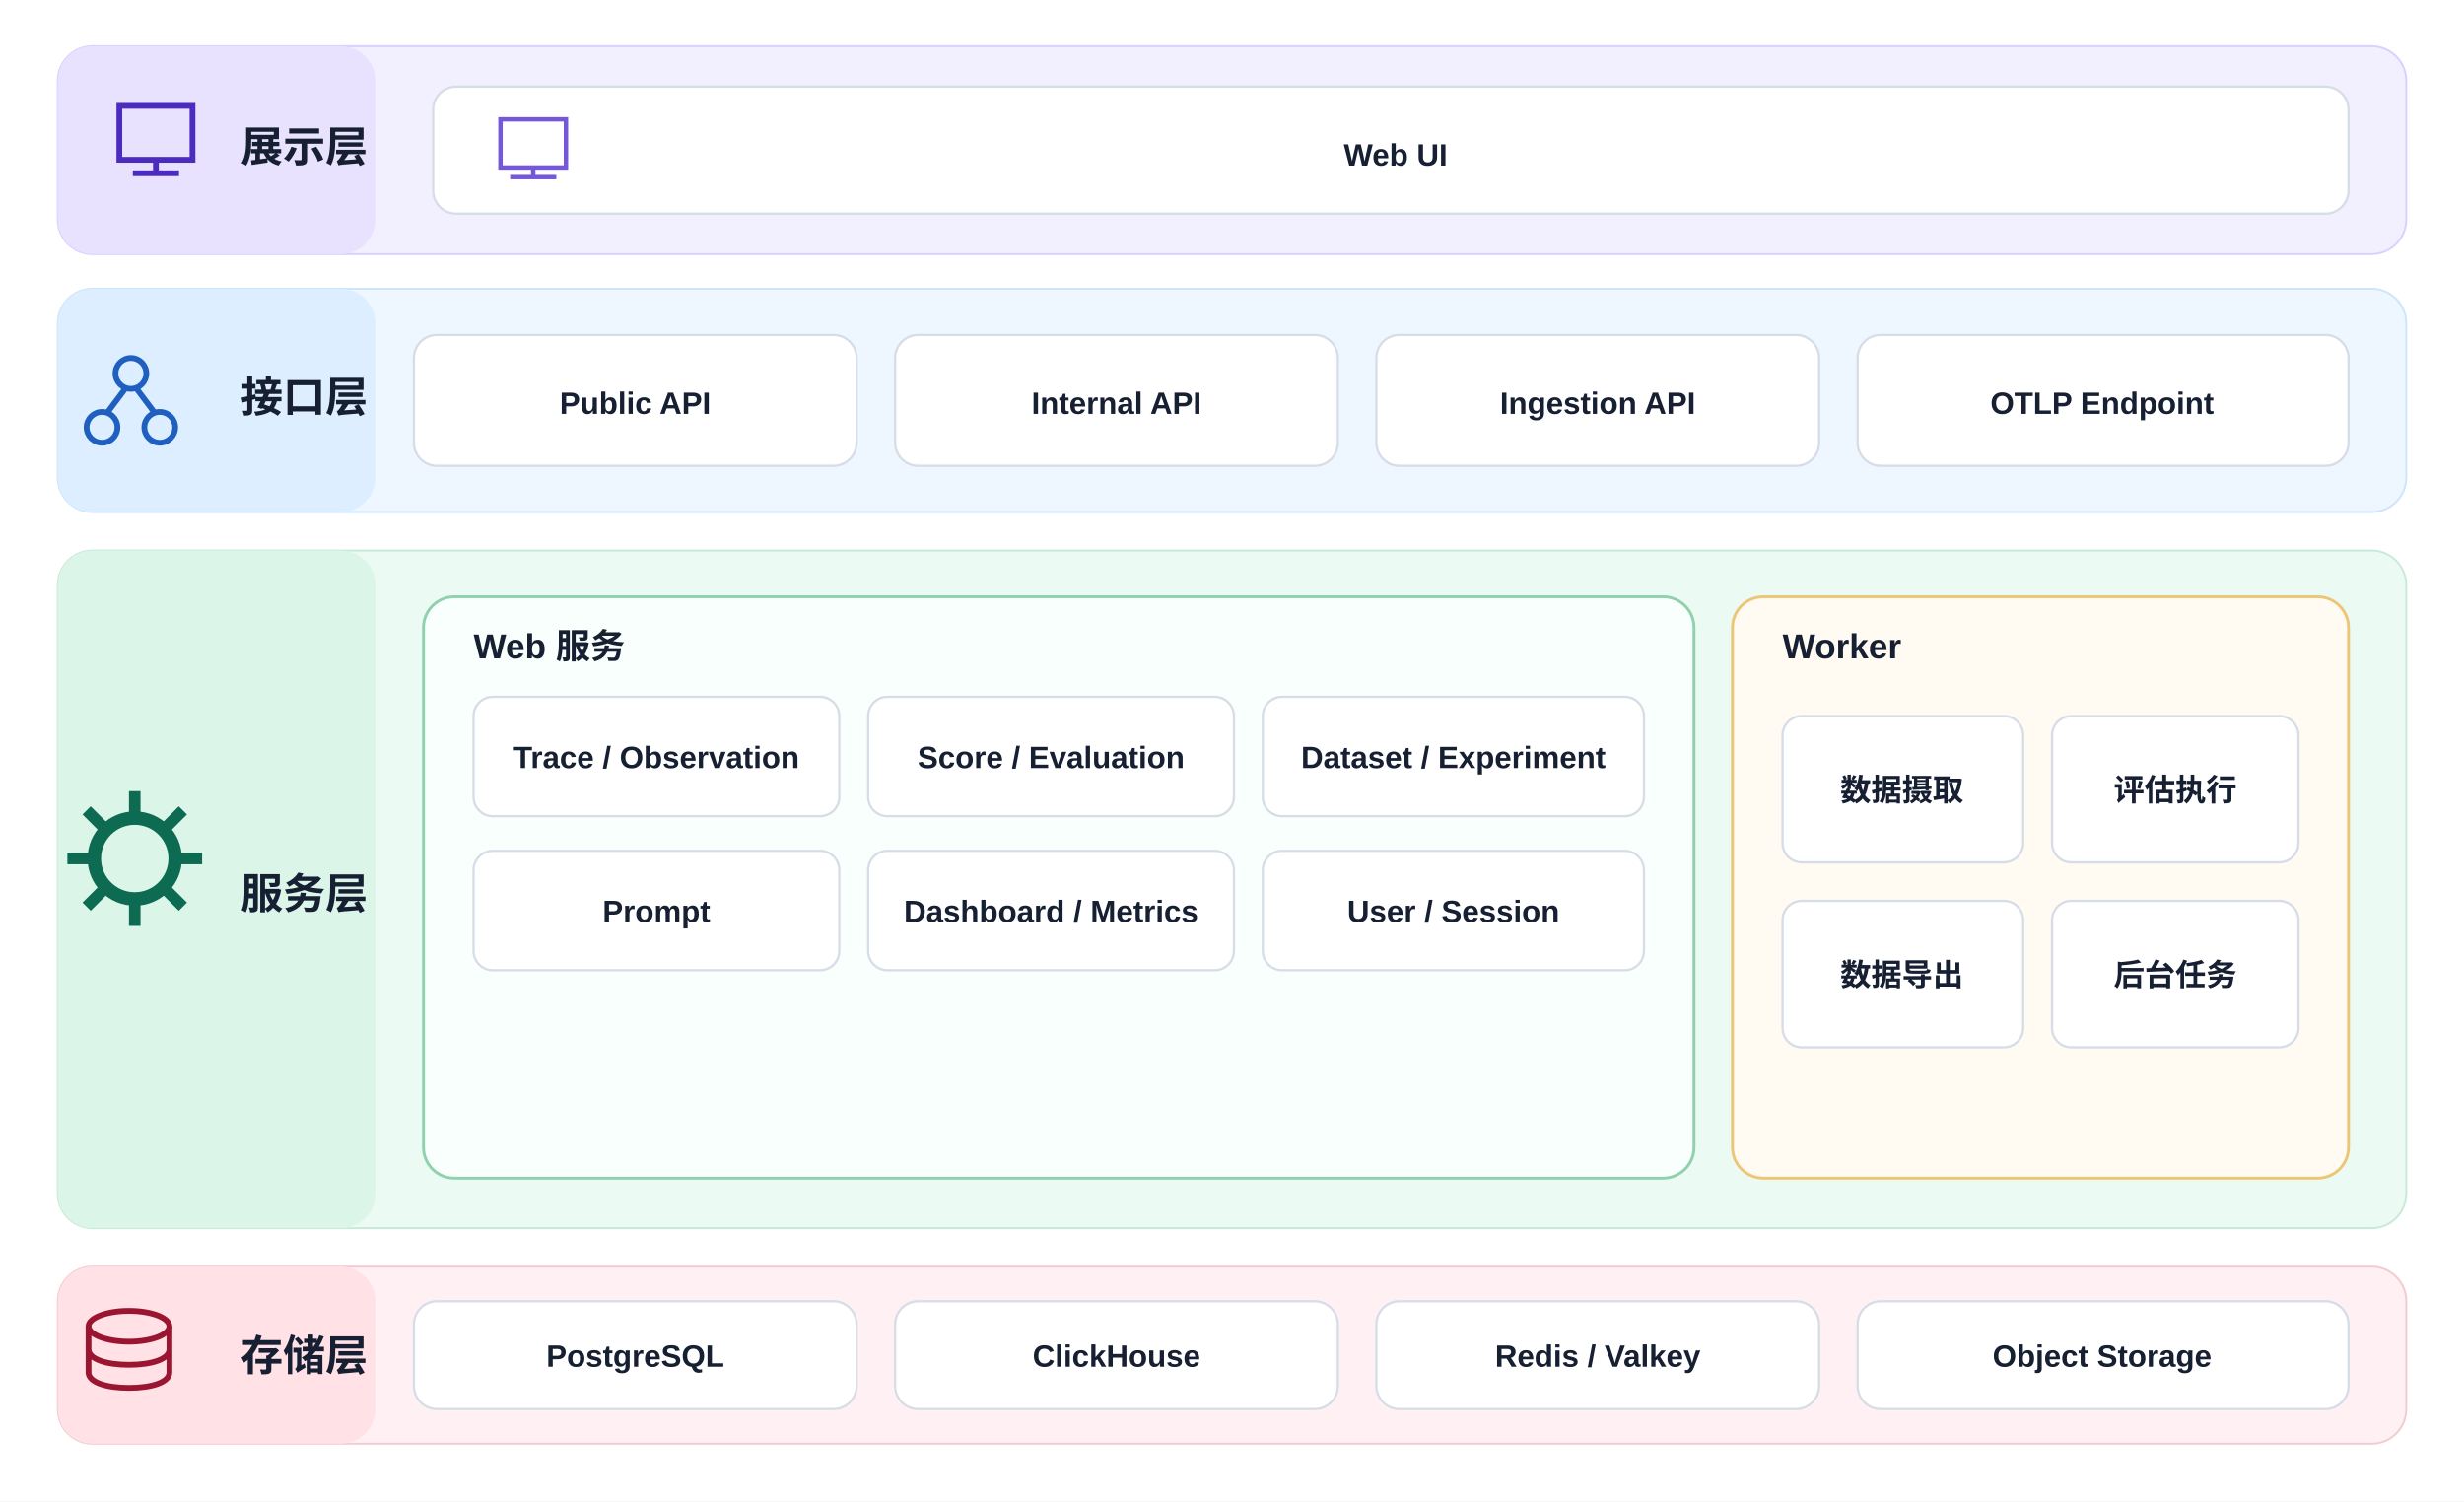
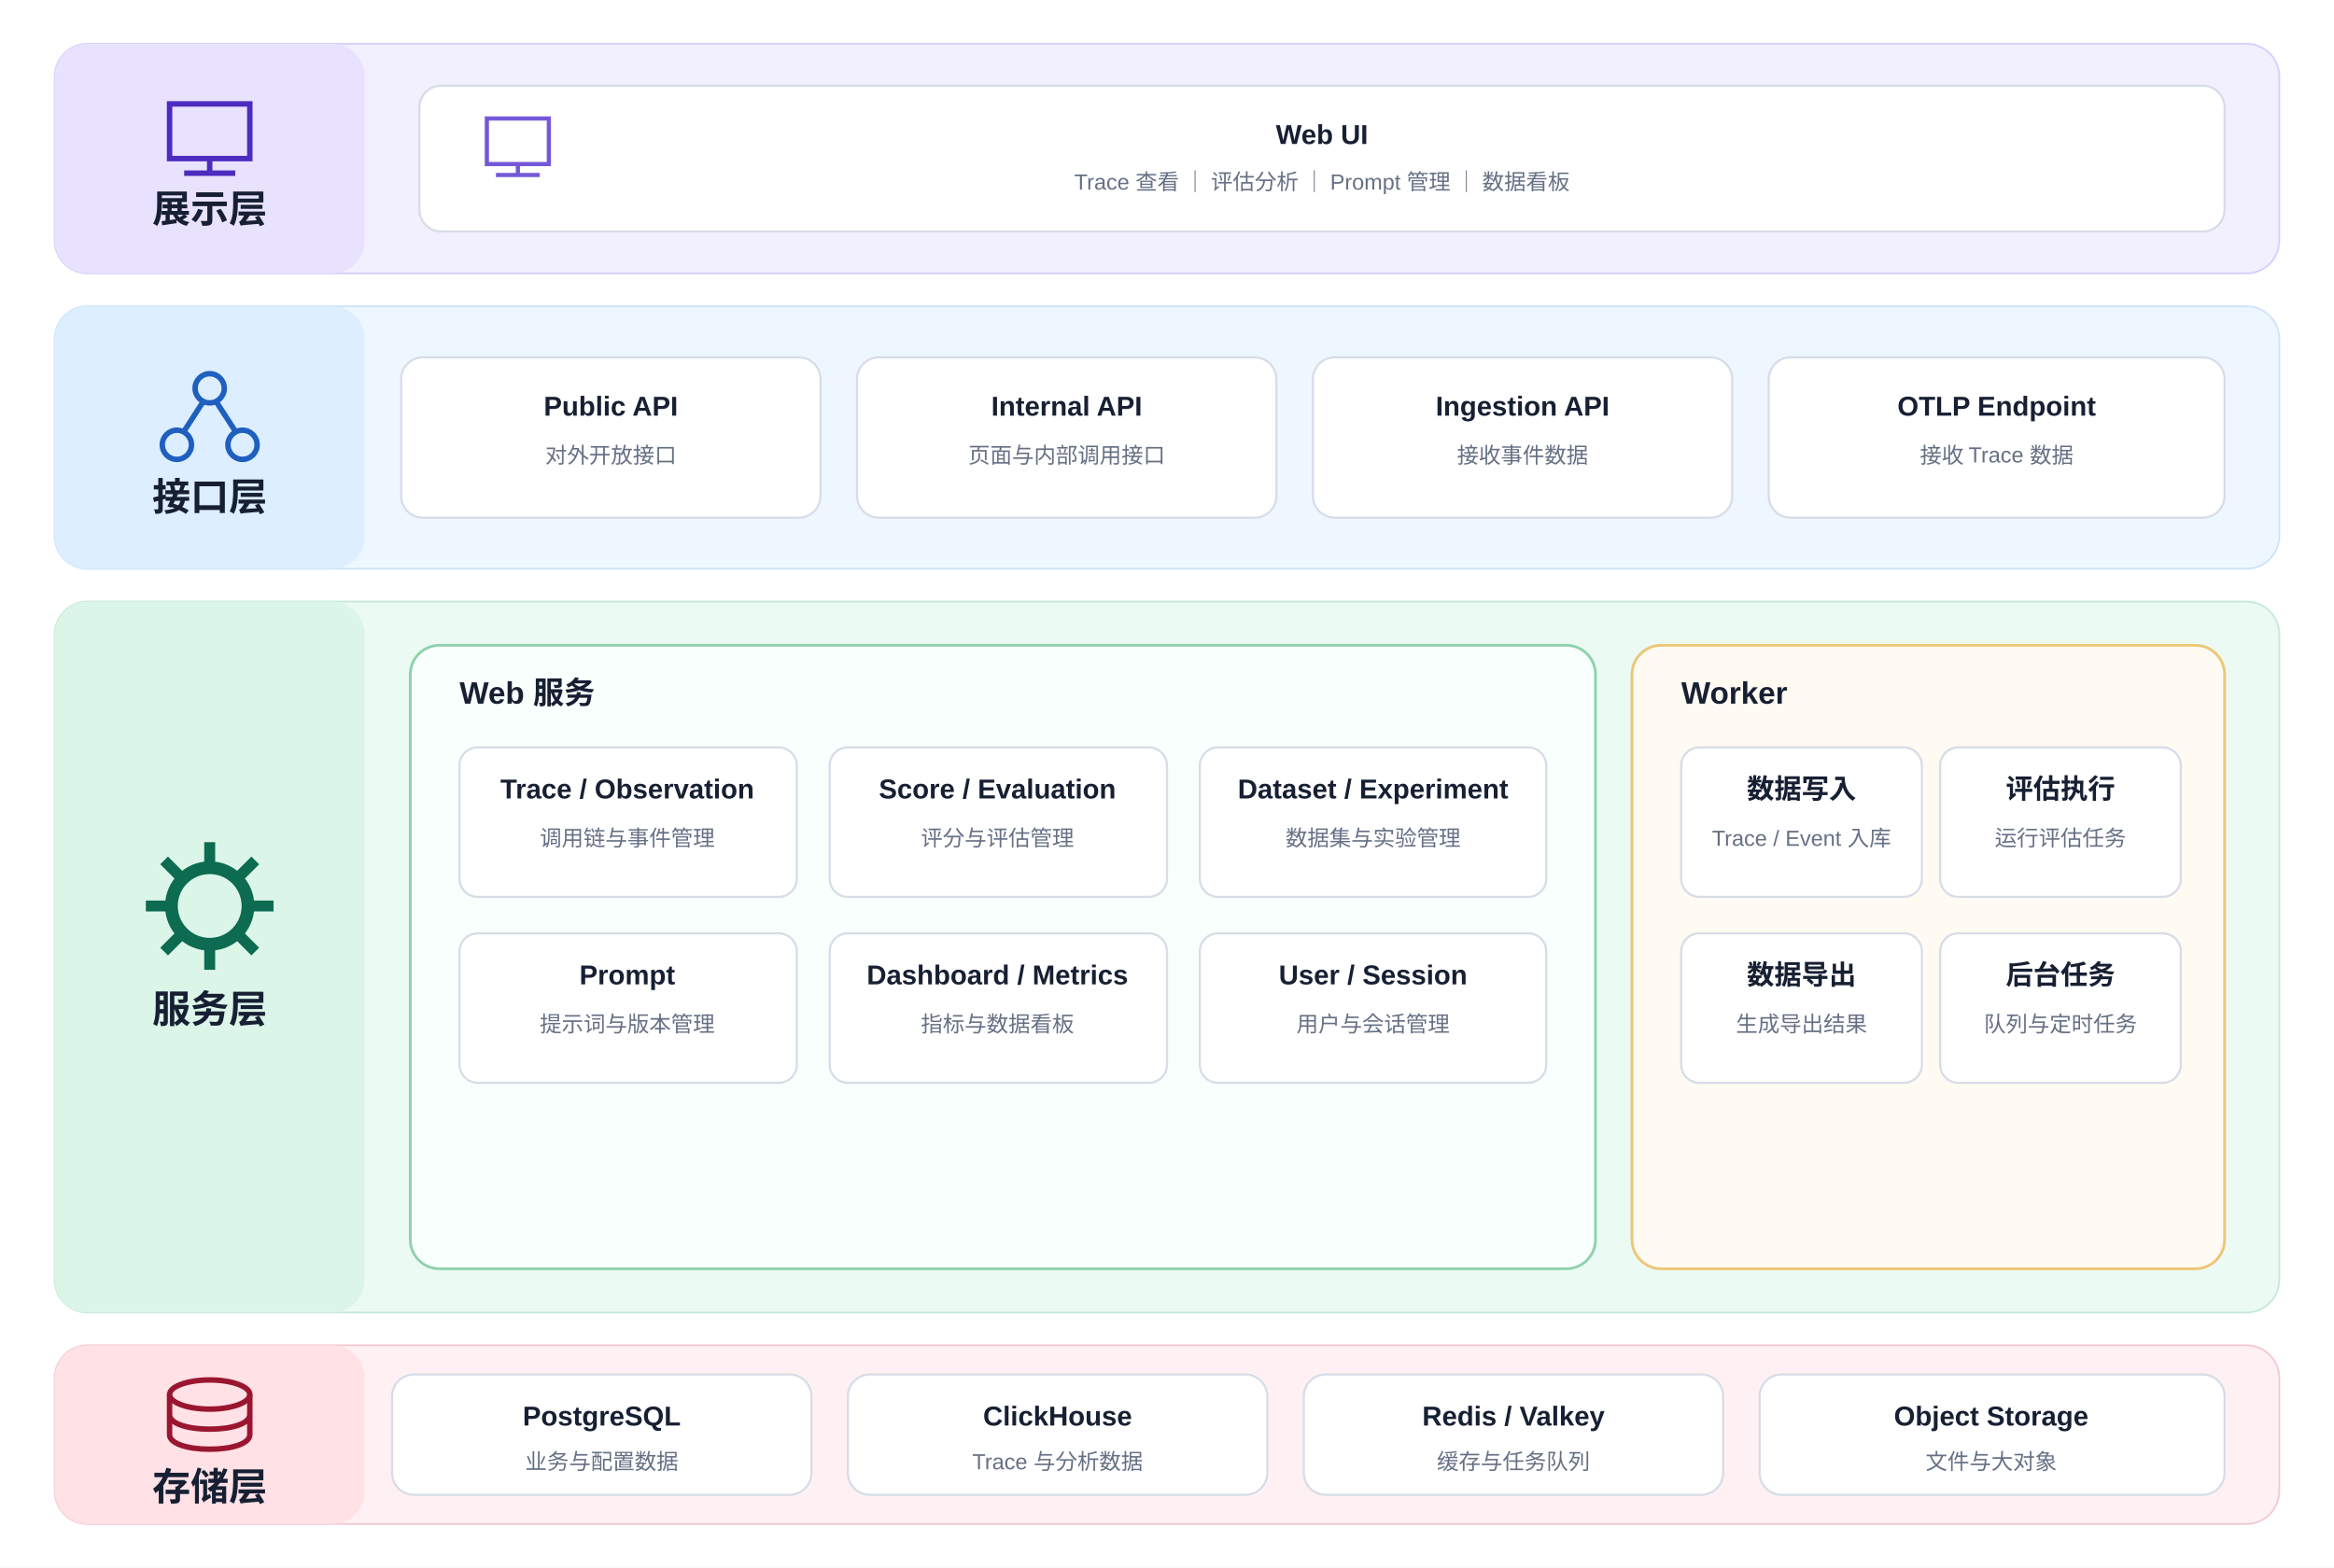
- <svg xmlns="http://www.w3.org/2000/svg" width="1280" height="780" viewBox="0 0 1280 780">
+ <svg xmlns="http://www.w3.org/2000/svg" width="1280" height="860" viewBox="0 0 1280 860">
  <defs>
    <style>
      text{font-family:Arial,"Microsoft YaHei",sans-serif;fill:#172033}
-       .layer{font-size:22px;font-weight:700}
-       .group{font-size:18px;font-weight:700}
-       .name{font-size:16px;font-weight:700}
+       .layer{font-size:21px;font-weight:700}
+       .group{font-size:17px;font-weight:700}
+       .name{font-size:15px;font-weight:700}
+       .sub{font-size:12px;fill:#667085}
      .card{fill:#fff;stroke:#d7dde7;stroke-width:1.2}
      .webFrame{fill:#f9fffc;stroke:#8fd1ad;stroke-width:1.5}
      .workerFrame{fill:#fffaf2;stroke:#edc675;stroke-width:1.5}
    </style>
  </defs>
-   <rect width="1280" height="780" fill="#fff" />
-   <rect x="30" y="24" width="1220" height="108" rx="18" fill="#f2efff" stroke="#d8d0ff" />
-   <rect x="30" y="24" width="165" height="108" rx="18" fill="#e8e2ff" />
-   <path d="M62 55h38v28H62zM69 90h24M81 83v7" fill="none" stroke="#4c2bbf" stroke-width="3" />
-   <text x="125" y="84" class="layer">展示层</text>
-   <rect x="225" y="45" width="995" height="66" rx="12" class="card" />
-   <path d="M260 62h34v25h-34zM265 92h24M277 87v5" fill="none" stroke="#7558d8" stroke-width="2.3" />
-   <text x="725" y="86" text-anchor="middle" class="name">Web UI</text>
-   <rect x="30" y="150" width="1220" height="116" rx="18" fill="#eef7ff" stroke="#cde4fa" />
-   <rect x="30" y="150" width="165" height="116" rx="18" fill="#dceeff" />
-   <circle cx="68" cy="194" r="8" fill="none" stroke="#1f5fbf" stroke-width="3" />
-   <circle cx="53" cy="222" r="8" fill="none" stroke="#1f5fbf" stroke-width="3" />
-   <circle cx="83" cy="222" r="8" fill="none" stroke="#1f5fbf" stroke-width="3" />
-   <path d="M65 202l-9 12M71 202l9 12" stroke="#1f5fbf" stroke-width="3" />
-   <text x="125" y="214" class="layer">接口层</text>
-   <rect x="215" y="174" width="230" height="68" rx="12" class="card" />
-   <text x="330" y="215" text-anchor="middle" class="name">Public API</text>
-   <rect x="465" y="174" width="230" height="68" rx="12" class="card" />
-   <text x="580" y="215" text-anchor="middle" class="name">Internal API</text>
-   <rect x="715" y="174" width="230" height="68" rx="12" class="card" />
-   <text x="830" y="215" text-anchor="middle" class="name">Ingestion API</text>
-   <rect x="965" y="174" width="255" height="68" rx="12" class="card" />
-   <text x="1092" y="215" text-anchor="middle" class="name">OTLP Endpoint</text>
-   <rect x="30" y="286" width="1220" height="352" rx="18" fill="#ecfaf4" stroke="#c7ead8" />
-   <rect x="30" y="286" width="165" height="352" rx="18" fill="#dcf5e9" />
-   <circle cx="70" cy="446" r="21" fill="none" stroke="#0c6b50" stroke-width="7" />
-   <path d="M70 411v12M70 469v12M35 446h12M93 446h12M45 421l9 9M86 462l9 9M95 421l-9 9M54 462l-9 9" stroke="#0c6b50" stroke-width="6" />
-   <text x="125" y="472" class="layer">服务层</text>
-   <rect x="220" y="310" width="660" height="302" rx="16" class="webFrame" />
-   <text x="246" y="342" class="group">Web 服务</text>
-   <rect x="246" y="362" width="190" height="62" rx="10" class="card" />
-   <text x="341" y="399" text-anchor="middle" class="name">Trace / Observation</text>
-   <rect x="451" y="362" width="190" height="62" rx="10" class="card" />
-   <text x="546" y="399" text-anchor="middle" class="name">Score / Evaluation</text>
-   <rect x="656" y="362" width="198" height="62" rx="10" class="card" />
-   <text x="755" y="399" text-anchor="middle" class="name">Dataset / Experiment</text>
-   <rect x="246" y="442" width="190" height="62" rx="10" class="card" />
-   <text x="341" y="479" text-anchor="middle" class="name">Prompt</text>
-   <rect x="451" y="442" width="190" height="62" rx="10" class="card" />
-   <text x="546" y="479" text-anchor="middle" class="name">Dashboard / Metrics</text>
-   <rect x="656" y="442" width="198" height="62" rx="10" class="card" />
-   <text x="755" y="479" text-anchor="middle" class="name">User / Session</text>
-   <rect x="900" y="310" width="320" height="302" rx="16" class="workerFrame" />
-   <text x="926" y="342" class="group">Worker</text>
-   <rect x="926" y="372" width="125" height="76" rx="10" class="card" />
-   <text x="988" y="416" text-anchor="middle" class="name">数据摄取</text>
-   <rect x="1066" y="372" width="128" height="76" rx="10" class="card" />
-   <text x="1130" y="416" text-anchor="middle" class="name">评估执行</text>
-   <rect x="926" y="468" width="125" height="76" rx="10" class="card" />
-   <text x="988" y="512" text-anchor="middle" class="name">数据导出</text>
-   <rect x="1066" y="468" width="128" height="76" rx="10" class="card" />
-   <text x="1130" y="512" text-anchor="middle" class="name">后台任务</text>
-   <rect x="30" y="658" width="1220" height="92" rx="18" fill="#fff1f3" stroke="#f2cbd2" />
-   <rect x="30" y="658" width="165" height="92" rx="18" fill="#ffe1e6" />
-   <ellipse cx="67" cy="689" rx="21" ry="8" fill="none" stroke="#9a1630" stroke-width="3" />
-   <path d="M46 689v24c0 5 9 8 21 8s21-3 21-8v-24M46 701c0 5 9 8 21 8s21-3 21-8" fill="none" stroke="#9a1630" stroke-width="3" />
-   <text x="125" y="712" class="layer">存储层</text>
-   <rect x="215" y="676" width="230" height="56" rx="12" class="card" />
-   <text x="330" y="710" text-anchor="middle" class="name">PostgreSQL</text>
-   <rect x="465" y="676" width="230" height="56" rx="12" class="card" />
-   <text x="580" y="710" text-anchor="middle" class="name">ClickHouse</text>
-   <rect x="715" y="676" width="230" height="56" rx="12" class="card" />
-   <text x="830" y="710" text-anchor="middle" class="name">Redis / Valkey</text>
-   <rect x="965" y="676" width="255" height="56" rx="12" class="card" />
-   <text x="1092" y="710" text-anchor="middle" class="name">Object Storage</text>
+   <rect width="1280" height="860" fill="#fff" />
+   <rect x="30" y="24" width="1220" height="126" rx="18" fill="#f2efff" stroke="#d8d0ff" />
+   <rect x="30" y="24" width="170" height="126" rx="18" fill="#e8e2ff" />
+   <g transform="translate(115 87)">
+     <path d="M-22 -30h44v30h-44zM-14 8h28M0 0v8" fill="none" stroke="#4c2bbf" stroke-width="3" />
+     <text x="0" y="35" text-anchor="middle" class="layer">展示层</text>
+   </g>
+   <rect x="230" y="47" width="990" height="80" rx="12" class="card" />
+   <path d="M267 65h34v25h-34zM272 96h24M284 90v6" fill="none" stroke="#7558d8" stroke-width="2.3" />
+   <text x="725" y="79" text-anchor="middle" class="name">Web UI</text>
+   <text x="725" y="104" text-anchor="middle" class="sub">Trace 查看 ｜ 评估分析 ｜ Prompt 管理 ｜ 数据看板</text>
+   <rect x="30" y="168" width="1220" height="144" rx="18" fill="#eef7ff" stroke="#cde4fa" />
+   <rect x="30" y="168" width="170" height="144" rx="18" fill="#dceeff" />
+   <g transform="translate(115 240)">
+     <circle cx="0" cy="-27" r="8" fill="none" stroke="#1f5fbf" stroke-width="3" />
+     <circle cx="-18" cy="4" r="8" fill="none" stroke="#1f5fbf" stroke-width="3" />
+     <circle cx="18" cy="4" r="8" fill="none" stroke="#1f5fbf" stroke-width="3" />
+     <path d="M-4 -19l-11 17M4 -19l11 17" stroke="#1f5fbf" stroke-width="3" />
+     <text x="0" y="40" text-anchor="middle" class="layer">接口层</text>
+   </g>
+   <rect x="220" y="196" width="230" height="88" rx="12" class="card" />
+   <text x="335" y="228" text-anchor="middle" class="name">Public API</text>
+   <text x="335" y="254" text-anchor="middle" class="sub">对外开放接口</text>
+   <rect x="470" y="196" width="230" height="88" rx="12" class="card" />
+   <text x="585" y="228" text-anchor="middle" class="name">Internal API</text>
+   <text x="585" y="254" text-anchor="middle" class="sub">页面与内部调用接口</text>
+   <rect x="720" y="196" width="230" height="88" rx="12" class="card" />
+   <text x="835" y="228" text-anchor="middle" class="name">Ingestion API</text>
+   <text x="835" y="254" text-anchor="middle" class="sub">接收事件数据</text>
+   <rect x="970" y="196" width="250" height="88" rx="12" class="card" />
+   <text x="1095" y="228" text-anchor="middle" class="name">OTLP Endpoint</text>
+   <text x="1095" y="254" text-anchor="middle" class="sub">接收 Trace 数据</text>
+   <rect x="30" y="330" width="1220" height="390" rx="18" fill="#ecfaf4" stroke="#c7ead8" />
+   <rect x="30" y="330" width="170" height="390" rx="18" fill="#dcf5e9" />
+   <g transform="translate(115 525)">
+     <circle cx="0" cy="-28" r="21" fill="none" stroke="#0c6b50" stroke-width="7" />
+     <path d="M0 -63v12M0 -5v12M-35 -28h12M23 -28h12M-25 -53l9 9M16 -12l9 9M25 -53l-9 9M-16 -12l-9 9" stroke="#0c6b50" stroke-width="6" />
+     <text x="0" y="36" text-anchor="middle" class="layer">服务层</text>
+   </g>
+   <rect x="225" y="354" width="650" height="342" rx="16" class="webFrame" />
+   <text x="252" y="386" class="group">Web 服务</text>
+   <rect x="252" y="410" width="185" height="82" rx="10" class="card" />
+   <text x="344" y="438" text-anchor="middle" class="name">Trace / Observation</text>
+   <text x="344" y="464" text-anchor="middle" class="sub">调用链与事件管理</text>
+   <rect x="455" y="410" width="185" height="82" rx="10" class="card" />
+   <text x="547" y="438" text-anchor="middle" class="name">Score / Evaluation</text>
+   <text x="547" y="464" text-anchor="middle" class="sub">评分与评估管理</text>
+   <rect x="658" y="410" width="190" height="82" rx="10" class="card" />
+   <text x="753" y="438" text-anchor="middle" class="name">Dataset / Experiment</text>
+   <text x="753" y="464" text-anchor="middle" class="sub">数据集与实验管理</text>
+   <rect x="252" y="512" width="185" height="82" rx="10" class="card" />
+   <text x="344" y="540" text-anchor="middle" class="name">Prompt</text>
+   <text x="344" y="566" text-anchor="middle" class="sub">提示词与版本管理</text>
+   <rect x="455" y="512" width="185" height="82" rx="10" class="card" />
+   <text x="547" y="540" text-anchor="middle" class="name">Dashboard / Metrics</text>
+   <text x="547" y="566" text-anchor="middle" class="sub">指标与数据看板</text>
+   <rect x="658" y="512" width="190" height="82" rx="10" class="card" />
+   <text x="753" y="540" text-anchor="middle" class="name">User / Session</text>
+   <text x="753" y="566" text-anchor="middle" class="sub">用户与会话管理</text>
+   <rect x="895" y="354" width="325" height="342" rx="16" class="workerFrame" />
+   <text x="922" y="386" class="group">Worker</text>
+   <rect x="922" y="410" width="132" height="82" rx="10" class="card" />
+   <text x="988" y="438" text-anchor="middle" class="name">数据写入</text>
+   <text x="988" y="464" text-anchor="middle" class="sub">Trace / Event 入库</text>
+   <rect x="1064" y="410" width="132" height="82" rx="10" class="card" />
+   <text x="1130" y="438" text-anchor="middle" class="name">评估执行</text>
+   <text x="1130" y="464" text-anchor="middle" class="sub">运行评估任务</text>
+   <rect x="922" y="512" width="132" height="82" rx="10" class="card" />
+   <text x="988" y="540" text-anchor="middle" class="name">数据导出</text>
+   <text x="988" y="566" text-anchor="middle" class="sub">生成导出结果</text>
+   <rect x="1064" y="512" width="132" height="82" rx="10" class="card" />
+   <text x="1130" y="540" text-anchor="middle" class="name">后台任务</text>
+   <text x="1130" y="566" text-anchor="middle" class="sub">队列与定时任务</text>
+   <rect x="30" y="738" width="1220" height="98" rx="18" fill="#fff1f3" stroke="#f2cbd2" />
+   <rect x="30" y="738" width="170" height="98" rx="18" fill="#ffe1e6" />
+   <g transform="translate(115 787)">
+     <ellipse cx="0" cy="-22" rx="22" ry="8" fill="none" stroke="#9a1630" stroke-width="3" />
+     <path d="M-22 -22v22c0 5 10 8 22 8s22-3 22-8v-22M-22 -11c0 5 10 8 22 8s22-3 22-8" fill="none" stroke="#9a1630" stroke-width="3" />
+     <text x="0" y="36" text-anchor="middle" class="layer">存储层</text>
+   </g>
+   <rect x="215" y="754" width="230" height="66" rx="12" class="card" />
+   <text x="330" y="782" text-anchor="middle" class="name">PostgreSQL</text>
+   <text x="330" y="806" text-anchor="middle" class="sub">业务与配置数据</text>
+   <rect x="465" y="754" width="230" height="66" rx="12" class="card" />
+   <text x="580" y="782" text-anchor="middle" class="name">ClickHouse</text>
+   <text x="580" y="806" text-anchor="middle" class="sub">Trace 与分析数据</text>
+   <rect x="715" y="754" width="230" height="66" rx="12" class="card" />
+   <text x="830" y="782" text-anchor="middle" class="name">Redis / Valkey</text>
+   <text x="830" y="806" text-anchor="middle" class="sub">缓存与任务队列</text>
+   <rect x="965" y="754" width="255" height="66" rx="12" class="card" />
+   <text x="1092" y="782" text-anchor="middle" class="name">Object Storage</text>
+   <text x="1092" y="806" text-anchor="middle" class="sub">文件与大对象</text>
</svg>
